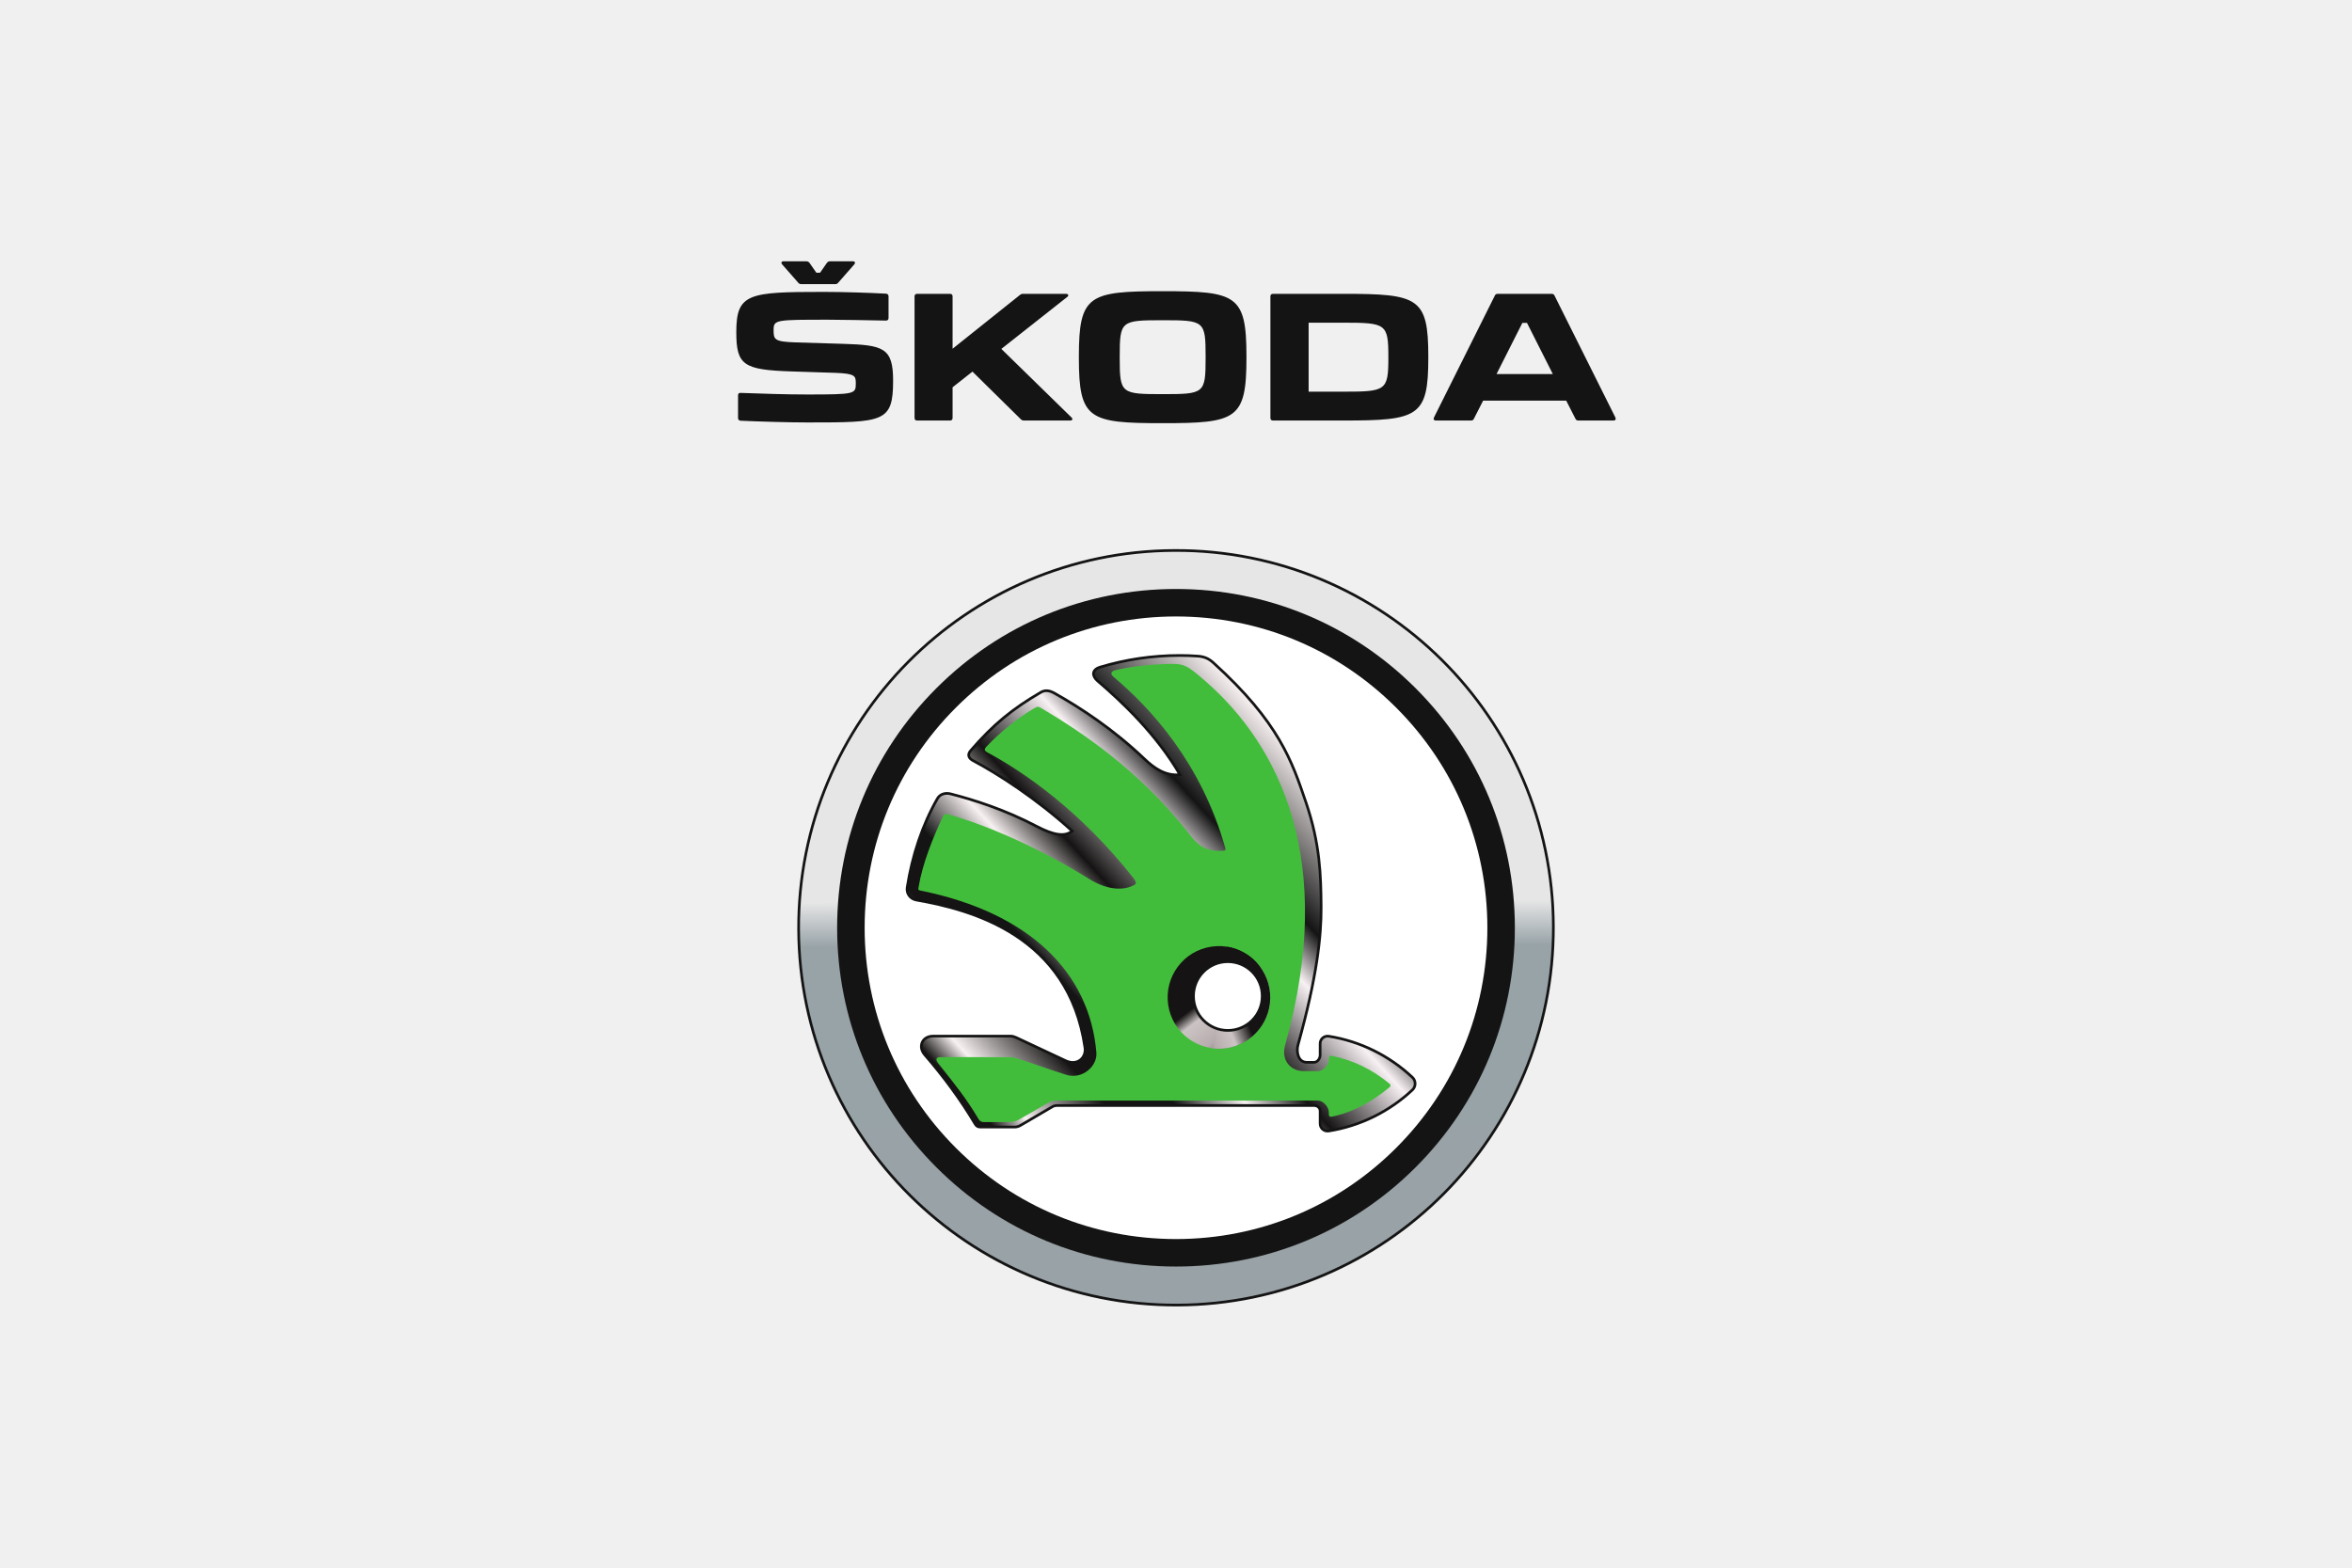
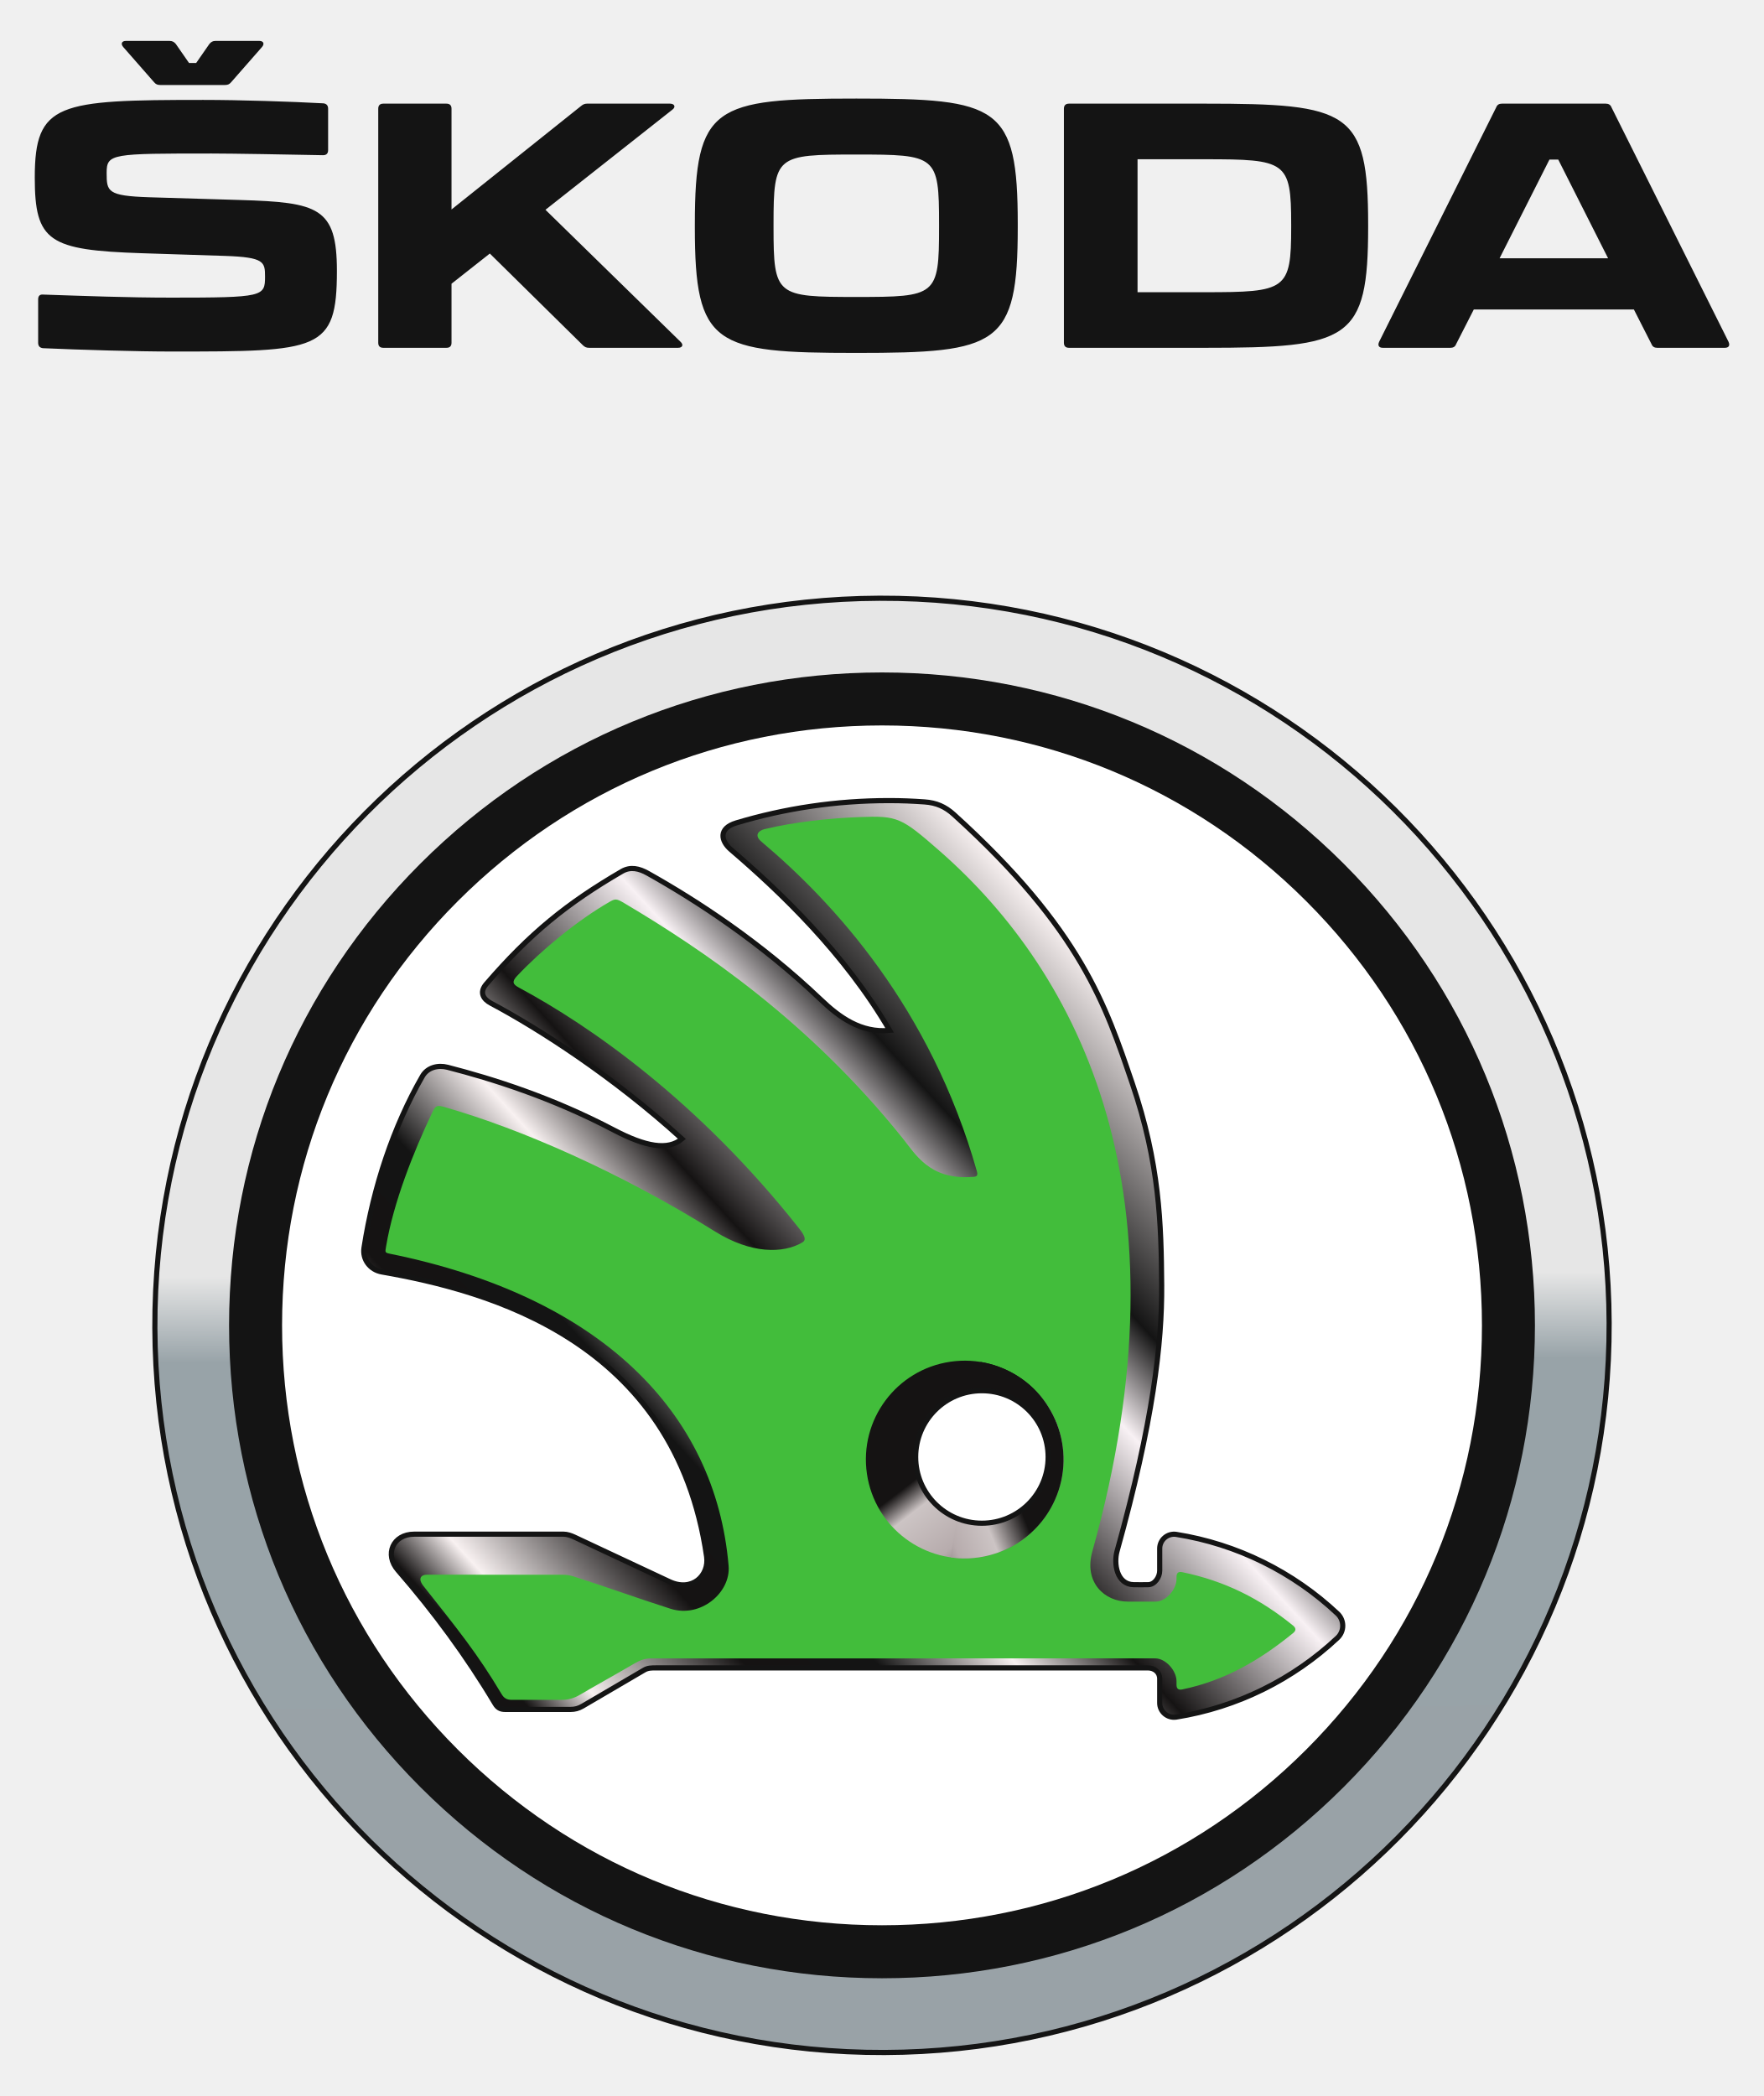
- <svg xmlns="http://www.w3.org/2000/svg" xmlns:xlink="http://www.w3.org/1999/xlink" height="800" width="1200" viewBox="-39.75 -78.75 344.5 472.502">
+ <svg xmlns="http://www.w3.org/2000/svg" xmlns:xlink="http://www.w3.org/1999/xlink" viewBox="-5.438 -6.399 275.876 327.8">
  <defs>
    <linearGradient id="a">
      <stop offset="0" stop-color="#99a2a7" />
      <stop offset=".476" stop-color="#98a3a8" />
      <stop offset=".535" stop-color="#e6e6e6" />
      <stop offset="1" stop-color="#e6e6e6" />
    </linearGradient>
    <linearGradient id="b">
      <stop offset="0" stop-color="#151313" />
      <stop offset=".085" stop-color="#151313" />
      <stop offset=".128" stop-color="#f8f1f1" />
      <stop offset=".229" stop-color="#151313" />
      <stop offset=".304" stop-color="#141414" />
      <stop offset=".382" stop-color="#f8f1f1" />
      <stop offset=".45" stop-color="#151313" />
      <stop offset=".565" stop-color="#f8f1f4" />
      <stop offset=".627" stop-color="#141414" />
      <stop offset=".787" stop-color="#f8f1f1" />
      <stop offset="1" stop-color="#f8f1f2" />
    </linearGradient>
    <linearGradient id="c">
      <stop offset="0" stop-color="#151313" />
      <stop offset=".163" stop-color="#ccc4c4" />
      <stop offset=".496" stop-color="#b7acad" />
      <stop offset="1" stop-color="#151313" />
    </linearGradient>
    <linearGradient id="d">
      <stop offset="0" stop-color="#151313" />
      <stop offset=".25" stop-color="#ccc4c4" />
      <stop offset=".5" stop-color="#b7acad" />
      <stop offset="1" stop-color="#151313" />
    </linearGradient>
    <linearGradient y2="285.694" x2="85.456" y1="285.694" x1="-188.636" gradientUnits="userSpaceOnUse" id="e" xlink:href="#a" />
    <linearGradient y2="165.136" x2="165.416" y1="58.762" x1="49.157" gradientTransform="matrix(1.83997 0 0 -1.8399 -13.346 477.381)" gradientUnits="userSpaceOnUse" id="f" xlink:href="#b" />
    <linearGradient y2="252.957" x2="175.916" y1="232.187" x1="164.36" gradientTransform="rotate(-8.322 163.838 235.005)" gradientUnits="userSpaceOnUse" id="g" xlink:href="#c" />
    <linearGradient y2="245.778" x2="178.717" y1="229.012" x1="162.606" gradientTransform="scale(-1 1) rotate(-24.033 .001 1004.694)" gradientUnits="userSpaceOnUse" id="h" xlink:href="#d" />
  </defs>
  <path d="M13.837.957l4.829 5.51c.263.316.53.426.952.426h10.133c.427 0 .69-.11.953-.426l4.83-5.51c.421-.482.264-.957-.426-.957h-6.837c-.431 0-.699.158-.963.475l-2.065 2.974h-1.12L22.058.475C21.794.158 21.53 0 21.052 0h-6.789c-.695 0-.843.475-.426.957m89.394 27.681v.532c0 18.507 3.033 19.627 25.251 19.627 22.225 0 25.249-1.12 25.249-19.684v-.475c0-18.506-3.024-19.622-25.249-19.622-22.218 0-25.25 1.116-25.25 19.622m-2.251 18.406L79.869 26.41l19.834-15.646c.587-.423.369-.955-.373-.955H86.39c-.37 0-.637.106-.954.37l-20.26 16.183V10.606c0-.527-.266-.796-.796-.796h-9.865c-.531 0-.799.27-.799.796v36.596c0 .531.268.795.8.795h9.865c.53 0 .795-.264.795-.795v-9.227l5.992-4.723L85.7 47.575c.32.316.584.422 1.005.422h13.9c.69 0 .904-.475.376-.953M182.91 9.81h-21.16c-.529 0-.801.27-.801.796v36.596c0 .531.272.795.8.795h21.162c22.652 0 25.62-1.116 25.62-18.937v-.315c0-17.822-2.968-18.935-25.62-18.935m81.976 37.234l-18.298-36.65c-.16-.421-.48-.584-.902-.584H229.46c-.432 0-.748.163-.906.585l-18.3 36.649c-.269.585-.049.953.579.953h10.56c.42 0 .743-.158.898-.584l2.762-5.41h25.037l2.754 5.41c.164.426.479.584.907.584h10.552c.637 0 .85-.368.584-.953M141.424 28.638v.532c0 10.716-.424 10.874-12.942 10.874s-12.945-.158-12.945-10.874v-.532c0-10.713.427-10.87 12.945-10.87s12.942.157 12.942 10.87m55.07 0v.532c0 9.812-.801 10.131-13.525 10.131h-10.503V18.506h10.503c12.724 0 13.524.321 13.524 10.132m49.564 5.36h-16.973l7.799-15.44h1.378zM1.27 48.054c5.623.259 14.793.523 20.091.523 23.13 0 25.89-.048 25.89-12.618 0-9.918-2.913-10.713-15.167-11.081L17.87 24.45c-6.52-.215-6.63-.9-6.63-3.818 0-3.023.796-3.023 16.442-3.023 2.965 0 12.408.158 17.4.264.522 0 .795-.264.795-.796v-6.472c0-.527-.273-.796-.748-.844-4.934-.271-12.991-.535-18.774-.535C3.656 9.227 0 9.654 0 21.37c0 10.027 2.223 11.354 16.755 11.833l13.044.422c6.103.21 6.213.952 6.213 3.233 0 3.133-.267 3.29-14.698 3.29-6.735 0-13.682-.263-19.992-.478-.53-.053-.794.215-.794.743v6.788c0 .531.264.795.743.852" fill="#141414" />
  <g transform="translate(-1.767 -1.308) scale(.70667)">
    <ellipse ry="137.428" rx="136.561" cy="285.694" cx="-51.59" transform="matrix(-.00407 -1.17839 1.17095 -.00404 -144.744 226.474)" fill="url(#e)" stroke="#141414" stroke-width=".97" stroke-linecap="square" />
    <path d="M190.002 430.606c-38.598 0-74.885-15.027-102.177-42.322C60.532 360.995 45.5 324.705 45.5 286.114c0-38.6 15.032-74.886 42.325-102.175 27.292-27.294 63.579-42.323 102.177-42.323 38.599 0 74.885 15.029 102.177 42.323 27.294 27.29 42.322 63.574 42.322 102.175 0 38.591-15.028 74.876-42.322 102.17-27.292 27.295-63.578 42.322-102.177 42.322" fill="#141414" />
    <path d="M190.002 418.879c-35.466 0-68.807-13.81-93.883-38.886-25.08-25.076-38.89-58.418-38.89-93.879 0-35.465 13.81-68.806 38.89-93.883 25.076-25.075 58.417-38.889 93.883-38.889 35.466 0 68.807 13.814 93.884 38.889 25.08 25.077 38.89 58.418 38.89 93.883 0 35.461-13.81 68.803-38.89 93.88-25.077 25.075-58.418 38.885-93.884 38.885" fill="#fff" />
  </g>
  <path d="M290.794 349.896c-9.816-9.212-22.191-15.373-35.672-17.525a3.176 3.176 0 00-3.666 3.133v4.894c0 1.455-1.112 3.104-2.572 3.104-1.058 0-2.116.029-3.18 0-3.76-.059-4.444-4.677-3.69-7.396 8.015-28.738 9.974-46.17 9.88-58.861-.1-13.492-.438-26.932-6.518-44.725-5.858-17.118-11.207-33.877-39.497-59.493-1.923-1.732-3.864-2.573-6.453-2.76-2.782-.193-5.057-.292-7.887-.292-11.744 0-23.079 1.724-33.79 4.939-4.01 1.21-3.408 3.998-1.203 5.9 10.68 9.135 25.16 22.867 35.152 40.02-6.326.613-11.16-2.906-15.224-6.8-13.352-12.708-27.254-21.77-38.297-27.971-1.923-1.076-3.818-1.527-5.723-.433-12.172 7.079-20.373 13.737-30.037 24.944-1.643 1.905-.579 3.39 1.029 4.243 10.564 5.602 27.107 16.228 42.278 30.03-3.092 2.602-7.992 1.749-15.094-1.975-13.65-7.172-26.774-11.3-36.79-13.878-2.144-.55-4.443.052-5.547 1.97-6.413 11.142-10.839 24.47-12.932 37.985-.397 2.597 1.369 4.894 3.958 5.344 23.344 4.086 64.955 15.058 71.866 62.994.596 4.197-3.222 7.886-8.249 5.525-7.016-3.287-14.025-6.566-21.035-9.856-.736-.34-1.572-.632-2.38-.632H86.459c-4.7 0-6.636 4.496-3.578 7.997 7.95 9.155 15.24 19.033 21.477 29.504.55.93 1.182 1.286 2.263 1.286h14.434c.982 0 1.823-.228 2.672-.73 4.536-2.661 9.072-5.315 13.62-7.974.843-.503 1.684-.492 2.667-.492h108.8c1.461 0 2.643.941 2.643 2.403v5.355c0 1.947 1.742 3.425 3.666 3.128 13.48-2.152 25.856-8.314 35.672-17.52a3.681 3.681 0 000-5.385" fill="url(#f)" stroke="#141414" stroke-width="1.139" transform="translate(-1.767 -1.308) scale(.70667)" />
  <path d="M146.449 234.88c-7.573 0-13.703-6.133-13.703-13.693 0-7.568 6.13-13.699 13.703-13.699 7.555 0 13.695 6.131 13.695 13.699 0 7.56-6.14 13.694-13.695 13.694zm50.35 12.964c-5.2-4.242-10.683-6.985-17.343-8.365-.603-.124-.896.108-.896.728v.334c0 1.636-1.636 3.54-3.28 3.54h-4.326c-3.652 0-6.911-3.007-5.56-7.837 15.629-55.773-1.834-90.258-23.886-109.563-5.99-5.233-6.528-5.523-12.498-5.296-4.705.178-10.22.756-14.884 1.888-.917.223-1.682.95-.47 1.967 11.319 9.538 26.45 25.98 33.689 51.571.248.888-.277.827-.954.864-6.482.392-8.667-3.578-10.692-6.102-14.695-18.288-31.17-29.412-43.501-36.721-1.227-.735-1.426-.722-2.36-.177-4.956 2.863-10.522 7.432-14.442 11.588-.818.88-.611 1.292.293 1.776 11.154 5.978 28.117 17.755 43.881 37.724.98 1.235 1.046 1.805.492 2.132-3.032 1.805-8.093 1.78-13.636-1.673-15.03-9.374-30.295-16.012-42.238-19.453-1.273-.372-1.496-.297-2.016.793-2.913 6.122-6.085 14.079-7.23 20.977-.145.901-.223.971.612 1.14 32.867 6.677 50.9 24.705 52.957 48.805.36 4.18-4.37 8.208-9.076 6.72-5.11-1.623-10.071-3.445-15.186-5.064a5.28 5.28 0 00-1.686-.26c-7.063-.004-14.136-.008-21.209-.008-.942 0-1.495.591-.558 1.777 5.338 6.75 8.44 10.575 12.204 16.887.384.657.83.909 1.603.909 2.594 0 5.197-.004 7.804-.004a5.296 5.296 0 002.813-.768c2.83-1.657 5.643-3.202 8.473-4.863.9-.529 1.67-.847 2.71-.847 25.663-.008 53.169 0 78.827-.004 1.636 0 3.33 1.913 3.33 3.56v.568c0 .618.293.85.896.73 6.66-1.38 12.142-4.577 17.344-8.82.47-.388.47-.76 0-1.152" fill="#42bd3b" />
  <path d="M179.035 232.781c1.228 8.398-4.583 16.19-12.98 17.418-8.391 1.227-16.19-4.574-17.419-12.972-1.228-8.397 4.582-16.198 12.972-17.425 8.398-1.228 16.198 4.581 17.427 12.979" fill="url(#g)" transform="matrix(1.00613 0 0 1.00609 -19.404 -14.575)" />
  <path d="M166.298 219.828l-4.618 30.395c6.616.942 13.325-2.557 16.185-8.969 3.456-7.75-.022-16.823-7.767-20.277a15.372 15.372 0 00-3.8-1.15z" fill="url(#h)" transform="matrix(1.00613 0 0 1.00609 -19.404 -14.575)" />
  <path d="M158.482 221.465c0 5.712-4.638 10.356-10.364 10.356-5.721 0-10.352-4.643-10.352-10.356 0-5.726 4.63-10.366 10.352-10.366 5.726 0 10.364 4.64 10.364 10.366" fill="#fff" stroke="#141414" stroke-width=".805" />
</svg>
